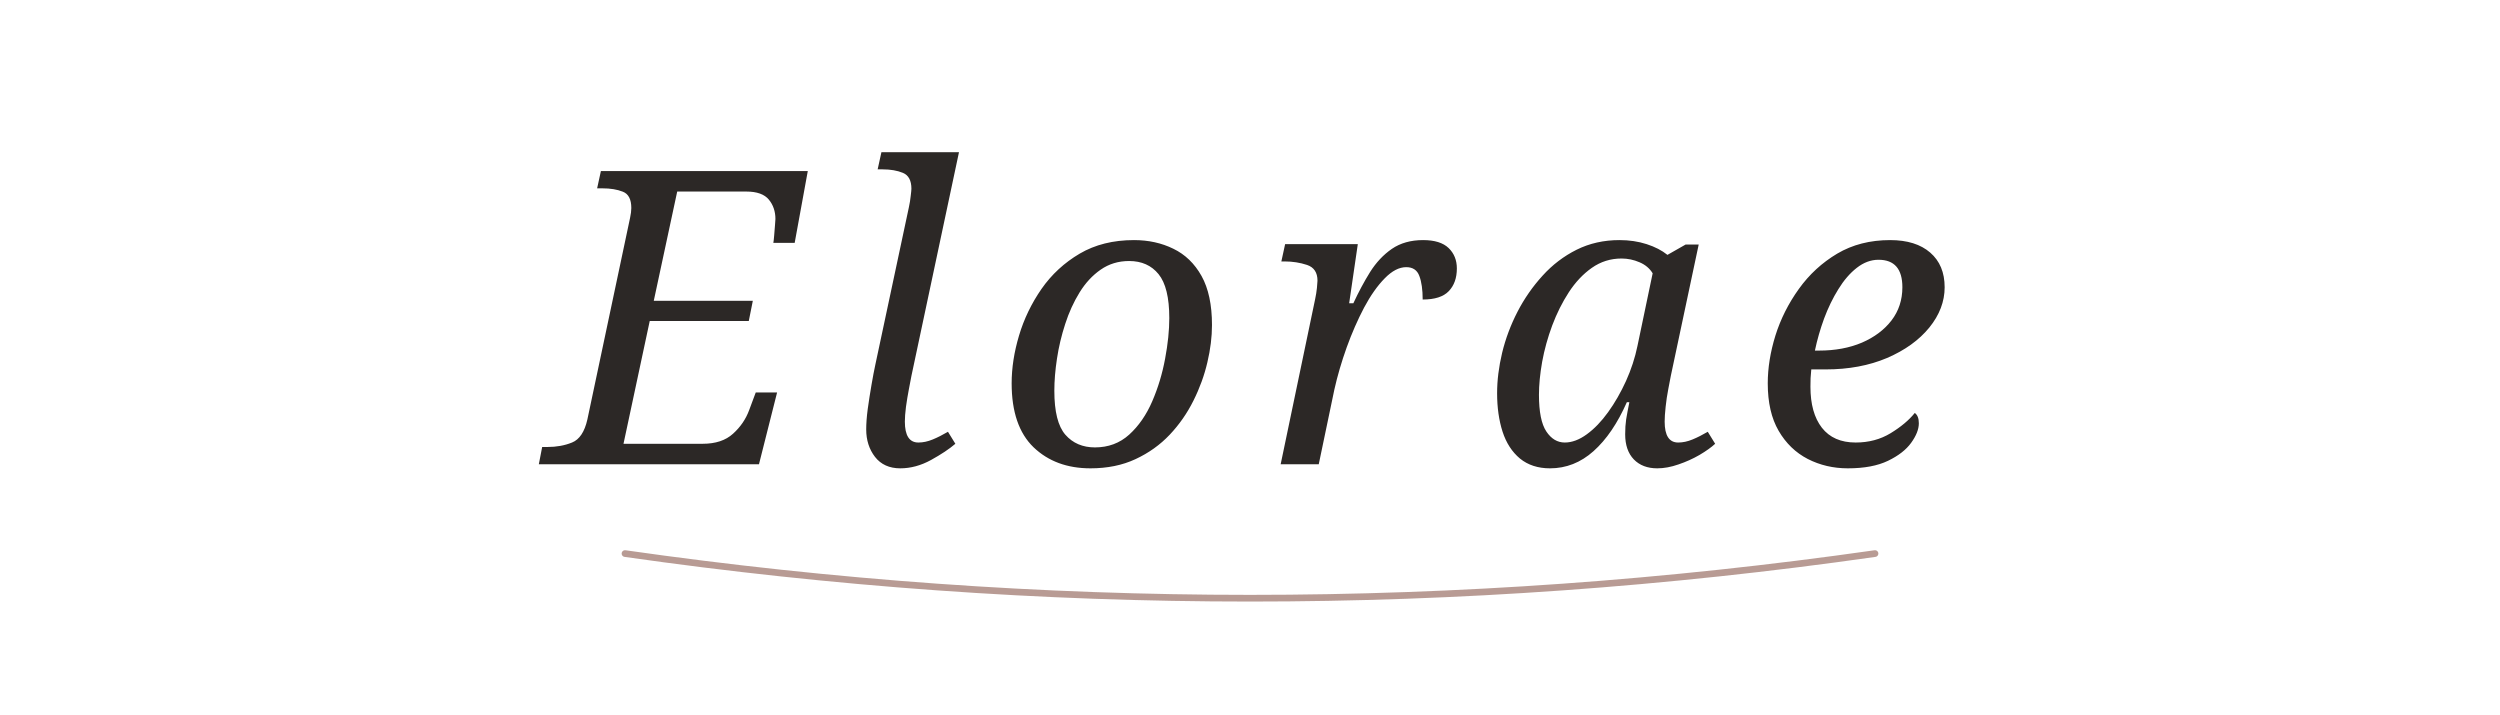
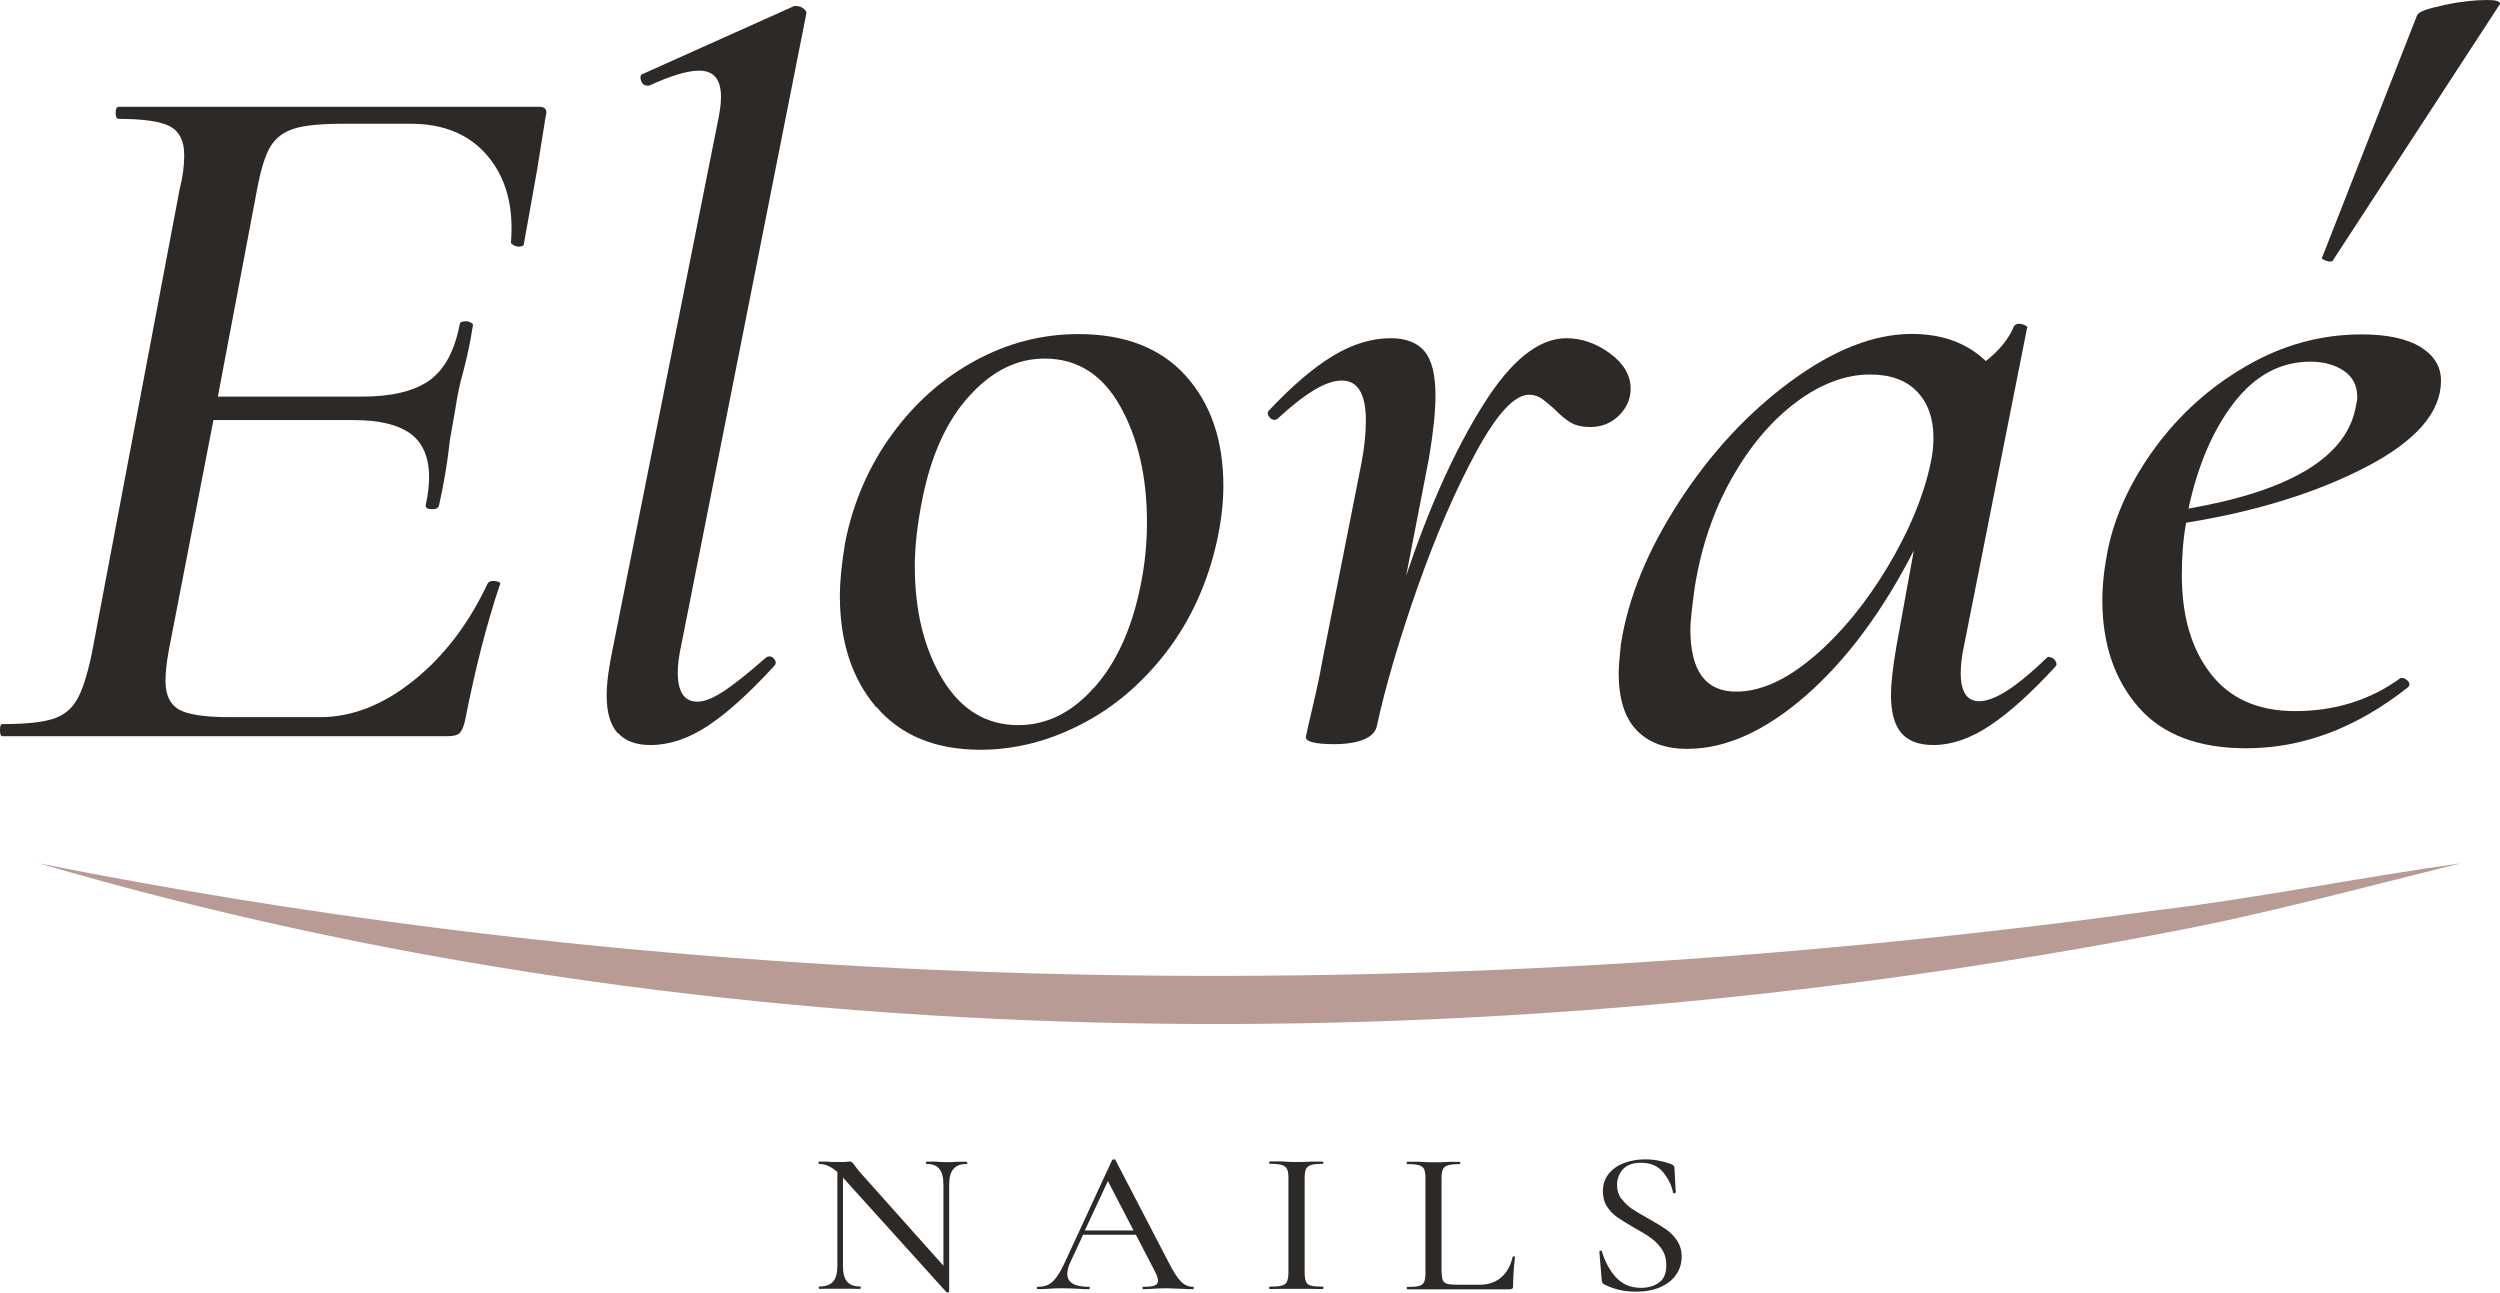
- <svg xmlns="http://www.w3.org/2000/svg" width="280" height="80" viewBox="0 0 280 80" fill="none">
-   <text x="140" y="52" font-family="Cormorant Garamond, Garamond, 'EB Garamond', serif" font-size="46" font-weight="300" font-style="italic" letter-spacing="0.08em" fill="#2C2826" text-anchor="middle">
-     Elorae
-   </text>
-   <path d="M70 62 Q140 72 210 62" stroke="#B89B94" stroke-width="0.75" fill="none" stroke-linecap="round" />
+ <svg xmlns="http://www.w3.org/2000/svg" id="a" viewBox="0 0 169.49 87.63">
+   <defs>
+     <style>.b{fill:#b89b94;}.c{fill:#2d2927;}</style>
+   </defs>
+   <g>
+     <path class="c" d="M37,7.85l-.59,3.69-.89,4.98c0,.14-.12,.2-.37,.2-.1,0-.21-.03-.33-.1-.12-.07-.18-.12-.18-.17,.2-2.41-.32-4.36-1.55-5.84-1.23-1.48-2.98-2.22-5.24-2.22h-4.58c-1.53,0-2.65,.11-3.36,.34-.71,.23-1.24,.64-1.59,1.23-.35,.59-.64,1.55-.89,2.87l-2.66,14.06h9.75c2.02,0,3.54-.36,4.58-1.09,1.03-.73,1.72-2,2.07-3.82,0-.14,.15-.2,.44-.2,.1,0,.21,.03,.33,.1,.12,.07,.16,.15,.11,.24-.15,1-.37,2.05-.66,3.14-.2,.68-.37,1.5-.52,2.46l-.37,2.12c-.15,1.41-.39,2.89-.74,4.44-.05,.18-.22,.26-.52,.24-.3-.02-.42-.12-.37-.31,.15-.68,.22-1.3,.22-1.84,0-1.36-.42-2.35-1.26-2.97-.84-.61-2.12-.92-3.84-.92H14.47l-3.03,15.63c-.15,.82-.22,1.5-.22,2.05,0,.96,.31,1.6,.92,1.95,.62,.34,1.76,.51,3.43,.51h6.13c2.17,0,4.28-.83,6.35-2.49,2.07-1.66,3.74-3.86,5.02-6.59,.1-.14,.28-.18,.55-.14,.27,.05,.36,.14,.26,.27-.89,2.64-1.67,5.71-2.36,9.22-.1,.41-.22,.68-.37,.82-.15,.14-.42,.2-.81,.2H.15c-.1,0-.15-.14-.15-.41s.05-.41,.15-.41c1.53,0,2.66-.11,3.4-.34,.74-.23,1.29-.66,1.66-1.3,.37-.64,.7-1.66,1-3.07L12.19,12.77c.2-.77,.3-1.52,.3-2.25,0-.96-.32-1.6-.96-1.95-.64-.34-1.8-.51-3.47-.51-.15,0-.22-.14-.22-.41s.07-.41,.22-.41h28.51c.39,0,.54,.2,.44,.61Z" />
+     <path class="c" d="M41.87,49.7c-.49-.55-.74-1.39-.74-2.53,0-.87,.15-1.98,.44-3.34l7.09-35.56c.15-.68,.22-1.25,.22-1.71,0-1.18-.49-1.77-1.48-1.77-.79,0-1.92,.34-3.4,1.02h-.07c-.25,0-.41-.12-.48-.38-.07-.25-.01-.4,.18-.44L53.84,.41h.15c.2,0,.37,.07,.52,.2,.15,.14,.2,.25,.15,.34l-8.49,42.87c-.15,.68-.22,1.27-.22,1.77,0,1.32,.44,1.98,1.33,1.98,.49,0,1.11-.25,1.85-.75,.74-.5,1.65-1.23,2.73-2.18,.1-.09,.2-.14,.3-.14,.15,0,.27,.08,.37,.24,.1,.16,.07,.31-.07,.44-1.67,1.82-3.16,3.16-4.47,4.03-1.31,.86-2.6,1.3-3.88,1.3-.99,0-1.72-.27-2.22-.82Z" />
+     <path class="c" d="M59.41,47.95c-1.65-1.93-2.47-4.45-2.47-7.54,0-1,.12-2.23,.37-3.69,.54-2.68,1.59-5.1,3.14-7.24,1.55-2.14,3.43-3.81,5.65-5.02,2.22-1.21,4.55-1.81,7.02-1.81,3.15,0,5.58,.95,7.27,2.83,1.7,1.89,2.55,4.38,2.55,7.47,0,1.18-.15,2.43-.44,3.75-.64,2.87-1.79,5.37-3.43,7.51-1.65,2.14-3.58,3.78-5.8,4.91-2.22,1.14-4.48,1.71-6.8,1.71-3.05,0-5.4-.97-7.05-2.9Zm14.77-1.33c1.5-1.68,2.55-3.98,3.14-6.89,.3-1.46,.44-2.89,.44-4.3,0-3.09-.6-5.72-1.81-7.88-1.21-2.16-2.92-3.24-5.13-3.24-1.87,0-3.57,.84-5.1,2.53-1.53,1.68-2.59,4.01-3.18,6.96-.35,1.73-.52,3.25-.52,4.57,0,3.05,.63,5.61,1.88,7.68,1.26,2.07,2.97,3.11,5.13,3.11,1.92,0,3.63-.84,5.13-2.53Z" />
+     <path class="c" d="M109.15,23.96c.93,.68,1.4,1.48,1.4,2.39,0,.68-.26,1.29-.78,1.81-.52,.52-1.17,.79-1.96,.79-.54,0-.99-.1-1.33-.31-.35-.2-.71-.51-1.11-.92-.25-.23-.51-.44-.78-.65-.27-.2-.58-.31-.92-.31-.99,0-2.18,1.29-3.58,3.86-1.4,2.57-2.73,5.64-3.99,9.21-1.25,3.57-2.18,6.72-2.77,9.46-.1,.36-.39,.65-.89,.85-.49,.2-1.16,.31-1.99,.31-1.28,0-1.92-.16-1.92-.48,.05-.27,.21-.98,.48-2.12,.27-1.14,.48-2.14,.63-3l2.66-13.45c.2-1.05,.3-2,.3-2.87,0-1.82-.54-2.73-1.63-2.73s-2.49,.87-4.36,2.59c-.05,.05-.12,.07-.22,.07-.15,0-.27-.08-.37-.24-.1-.16-.1-.28,0-.38,1.58-1.68,3.03-2.92,4.36-3.72,1.33-.8,2.63-1.19,3.91-1.19,1.03,0,1.8,.3,2.29,.89,.49,.59,.74,1.59,.74,3,0,1.09-.15,2.5-.44,4.23l-1.55,7.99c1.57-4.69,3.31-8.54,5.21-11.57,1.89-3.03,3.78-4.54,5.65-4.54,1.03,0,2.02,.34,2.95,1.02Z" />
+     <path class="c" d="M138.98,44.57c.15,0,.27,.08,.37,.24,.1,.16,.1,.29,0,.38-1.63,1.77-3.1,3.11-4.43,3.99-1.33,.89-2.61,1.33-3.84,1.33-.99,0-1.71-.27-2.18-.82-.47-.55-.7-1.41-.7-2.6,0-.73,.12-1.82,.37-3.28l1.18-6.49c-2.12,4.14-4.56,7.42-7.31,9.83-2.76,2.41-5.44,3.62-8.05,3.62-1.48,0-2.62-.42-3.43-1.26-.81-.84-1.22-2.13-1.22-3.86,0-.41,.05-1.07,.15-1.98,.49-3.14,1.81-6.36,3.95-9.66,2.14-3.3,4.66-6.02,7.57-8.16,2.91-2.14,5.64-3.21,8.2-3.21,2.07,0,3.74,.61,5.02,1.84,.93-.73,1.57-1.52,1.92-2.39,.1-.09,.2-.14,.29-.14,.15,0,.3,.03,.44,.1,.15,.07,.2,.13,.15,.17l-4.28,21.57c-.15,.68-.22,1.3-.22,1.84,0,1.27,.42,1.91,1.25,1.91,1.04,0,2.56-.98,4.58-2.94,.05-.05,.12-.07,.22-.07Zm-15.99-.07c1.85-1.59,3.49-3.59,4.95-6.01,1.45-2.41,2.43-4.73,2.92-6.96,.15-.64,.22-1.25,.22-1.84,0-1.32-.37-2.37-1.11-3.14-.74-.77-1.8-1.16-3.18-1.16-1.67,0-3.35,.63-5.02,1.88-1.67,1.25-3.13,2.97-4.36,5.15-1.23,2.18-2.07,4.64-2.51,7.37-.2,1.46-.3,2.41-.3,2.87,0,2.82,1.03,4.23,3.1,4.23,1.67,0,3.43-.8,5.28-2.39Z" />
+     <path class="c" d="M164.09,23.52c.93,.57,1.4,1.33,1.4,2.29,0,2.14-1.69,4.08-5.06,5.84-3.37,1.75-7.45,3.02-12.22,3.79-.2,1.09-.29,2.28-.29,3.55,0,2.78,.65,5.01,1.96,6.69,1.3,1.68,3.21,2.53,5.72,2.53,2.71,0,5.1-.75,7.16-2.25h.07c.15,0,.28,.07,.41,.2s.14,.27,.04,.41c-3.5,2.78-7.16,4.16-11,4.16-3.25,0-5.69-.93-7.31-2.8-1.62-1.86-2.44-4.28-2.44-7.24,0-1,.12-2.14,.37-3.41,.49-2.36,1.56-4.68,3.21-6.93,1.65-2.25,3.7-4.1,6.17-5.53,2.46-1.43,5.07-2.15,7.83-2.15,1.72,0,3.05,.29,3.99,.85Zm-4.28,3.38c0-.77-.31-1.36-.92-1.77-.62-.41-1.37-.61-2.25-.61-2.02,0-3.74,.92-5.17,2.76-1.43,1.84-2.46,4.24-3.1,7.2,6.79-1.18,10.56-3.41,11.3-6.69,.1-.45,.15-.75,.15-.89ZM165.68,.34c1.11-.23,2.08-.34,2.92-.34,.64,0,.93,.09,.89,.27l-11.3,17.34c-.05,.14-.21,.16-.48,.07-.27-.09-.36-.18-.26-.27l6.42-16.38c.1-.23,.7-.45,1.81-.68Z" />
+   </g>
+   <g>
+     <path class="c" d="M65.59,78.83c0,.06-.01,.08-.04,.08-.41,0-.71,.11-.91,.34s-.29,.58-.29,1.06v7.25s-.03,.05-.08,.06-.08,0-.1-.01l-6.98-7.73-.04-.06v6.02c0,.48,.09,.83,.28,1.05s.48,.33,.88,.33c.03,0,.05,.03,.05,.08s-.02,.08-.05,.08c-.24,0-.43,0-.57-.01h-1.56c-.15,0-.36,.01-.64,.01-.02,0-.03-.03-.03-.08s0-.08,.03-.08c.43,0,.74-.11,.94-.33,.19-.22,.29-.57,.29-1.05v-6.38c-.41-.37-.82-.55-1.24-.55-.03,0-.04-.03-.04-.08s.01-.08,.04-.08h.55c.12,.02,.29,.03,.51,.03h.7c.08-.02,.18-.03,.31-.03,.08,0,.14,.02,.17,.05,.04,.03,.09,.1,.17,.21,.12,.17,.24,.32,.36,.46l5.66,6.34v-5.5c0-.48-.09-.83-.27-1.06s-.47-.34-.88-.34c-.02,0-.03-.03-.03-.08s0-.08,.03-.08h.58c.32,.03,.57,.04,.76,.04s.44,0,.76-.03h.61s.04,.01,.04,.07Z" />
+     <path class="c" d="M80.93,87.32c0,.06-.02,.08-.06,.08-.19,0-.48,0-.88-.03-.4-.02-.69-.03-.88-.03-.23,0-.51,0-.85,.03-.32,.02-.57,.03-.75,.03-.04,0-.06-.03-.06-.08s.02-.08,.06-.08c.36,0,.62-.03,.77-.09,.15-.06,.23-.17,.23-.33,0-.14-.07-.35-.21-.62l-1.29-2.49h-3.58l-.88,1.9c-.13,.28-.19,.53-.19,.76,0,.58,.48,.87,1.45,.87,.05,0,.08,.03,.08,.08s-.03,.08-.08,.08c-.18,0-.44,0-.78-.03-.38-.02-.71-.03-.99-.03-.25,0-.55,0-.91,.03-.3,.02-.55,.03-.76,.03-.05,0-.08-.03-.08-.08s.03-.08,.08-.08c.28,0,.52-.05,.71-.15,.19-.1,.38-.27,.56-.52,.18-.25,.38-.61,.6-1.09l3.16-6.84s.06-.04,.12-.04,.09,.01,.1,.04l3.57,6.87c.34,.67,.63,1.13,.87,1.37,.24,.24,.51,.36,.82,.36,.04,0,.06,.03,.06,.08Zm-7.37-3.9h3.29l-1.74-3.35-1.56,3.35Z" />
+     <path class="c" d="M88.54,86.9c.06,.13,.17,.22,.34,.26,.17,.05,.44,.07,.81,.07,.02,0,.03,.03,.03,.08s-.01,.08-.03,.08c-.31,0-.55,0-.73-.01h-2.11c-.19,0-.44,.01-.76,.01-.03,0-.05-.03-.05-.08s.01-.08,.05-.08c.37,0,.64-.02,.81-.07,.17-.05,.29-.14,.35-.27,.06-.13,.1-.34,.1-.62v-6.41c0-.28-.03-.48-.1-.61-.07-.13-.18-.22-.35-.27-.17-.05-.44-.08-.81-.08-.03,0-.05-.03-.05-.08s.01-.08,.05-.08h.76c.42,.03,.76,.04,1.03,.04,.29,0,.65,0,1.09-.03h.72s.03,.01,.03,.07-.01,.08-.03,.08c-.36,0-.63,.03-.8,.08-.18,.06-.29,.15-.35,.28-.06,.13-.09,.34-.09,.62v6.38c0,.29,.03,.49,.09,.62Z" />
+     <path class="c" d="M97.74,86.23c0,.26,.03,.45,.08,.57,.05,.12,.16,.2,.31,.24s.4,.06,.74,.06h1.44c.6,0,1.09-.17,1.48-.51,.38-.34,.64-.8,.76-1.38,0-.03,.03-.04,.08-.03,.05,0,.08,.02,.08,.05-.09,.78-.13,1.44-.13,1.97,0,.07-.01,.13-.05,.16-.03,.03-.09,.05-.18,.05h-6.95s-.03-.03-.03-.08,.01-.08,.03-.08c.37,0,.64-.02,.81-.07,.17-.05,.28-.14,.34-.27s.09-.34,.09-.62v-6.41c0-.28-.03-.48-.09-.61s-.17-.22-.34-.27c-.17-.05-.44-.08-.81-.08-.02,0-.03-.03-.03-.08s.01-.08,.03-.08h.75c.42,.03,.76,.04,1.03,.04,.29,0,.64,0,1.06-.03h.73s.03,.01,.03,.07,0,.08-.03,.08c-.36,0-.63,.03-.8,.08s-.29,.14-.35,.28-.09,.34-.09,.62v6.34Z" />
+     <path class="c" d="M109.93,81.26c.19,.27,.42,.49,.69,.68,.27,.18,.65,.41,1.14,.68,.51,.29,.91,.53,1.2,.73,.29,.2,.54,.46,.74,.76,.2,.3,.31,.67,.31,1.08,0,.45-.12,.86-.37,1.22-.24,.36-.6,.64-1.07,.85s-1.02,.31-1.66,.31c-.81,0-1.53-.17-2.16-.5-.05-.03-.09-.06-.11-.1s-.03-.09-.05-.17l-.16-1.94s.01-.06,.07-.07c.05,0,.09,0,.1,.04,.2,.68,.51,1.27,.94,1.75,.43,.48,1,.73,1.71,.73,.49,0,.9-.12,1.23-.36,.33-.24,.49-.63,.49-1.18,0-.42-.1-.77-.3-1.07-.2-.3-.44-.55-.73-.76-.28-.21-.67-.44-1.16-.71-.49-.29-.87-.52-1.14-.71-.27-.19-.5-.43-.69-.72-.19-.29-.28-.64-.28-1.03,0-.47,.13-.87,.4-1.2,.27-.33,.62-.57,1.06-.73,.44-.16,.9-.24,1.39-.24,.62,0,1.21,.11,1.78,.32,.15,.06,.22,.15,.22,.25l.09,1.66s-.03,.06-.08,.07c-.06,0-.09,0-.1-.04-.1-.49-.32-.95-.67-1.38-.35-.43-.85-.65-1.51-.65-.53,0-.93,.14-1.21,.43-.27,.29-.41,.65-.41,1.08,0,.35,.09,.66,.28,.93Z" />
+   </g>
+   <path class="b" d="M2.65,58.53c47.12,9.4,96.19,9.71,143.75,3.16,6.85-.83,13.59-2.21,20.44-3.16-6.68,1.64-13.35,3.47-20.13,4.73-46.9,9-98.2,8.74-144.06-4.73h0Z" />
</svg>
